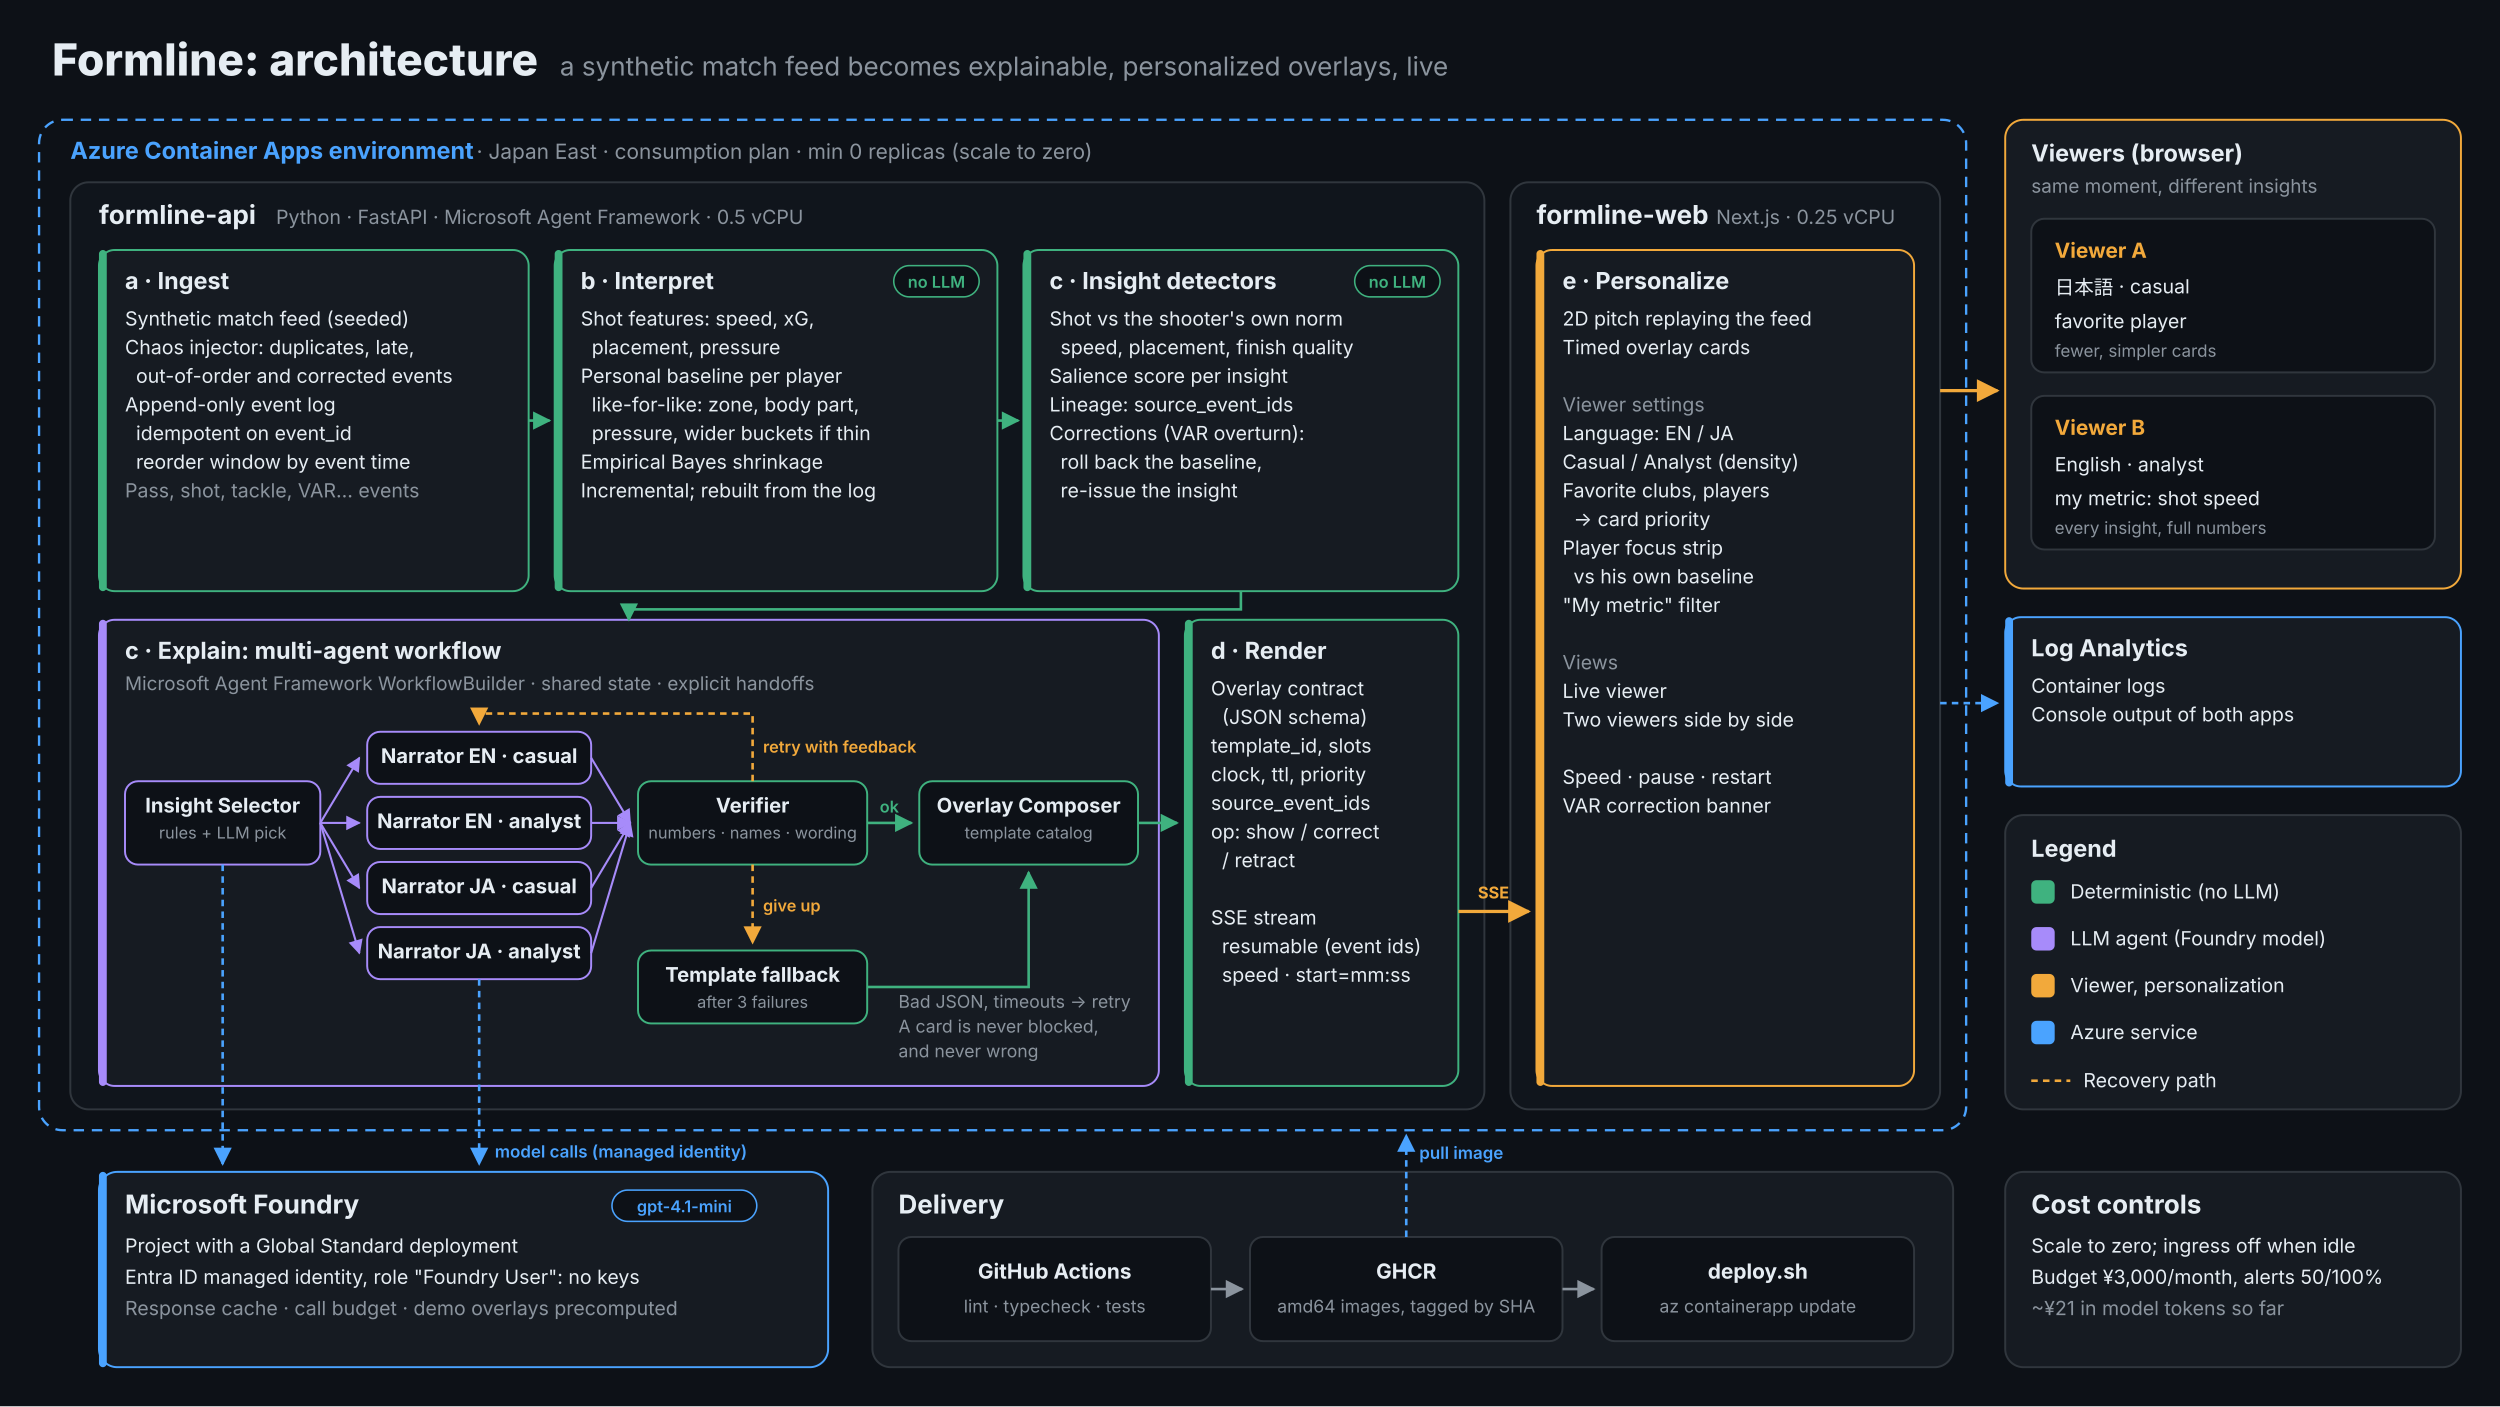
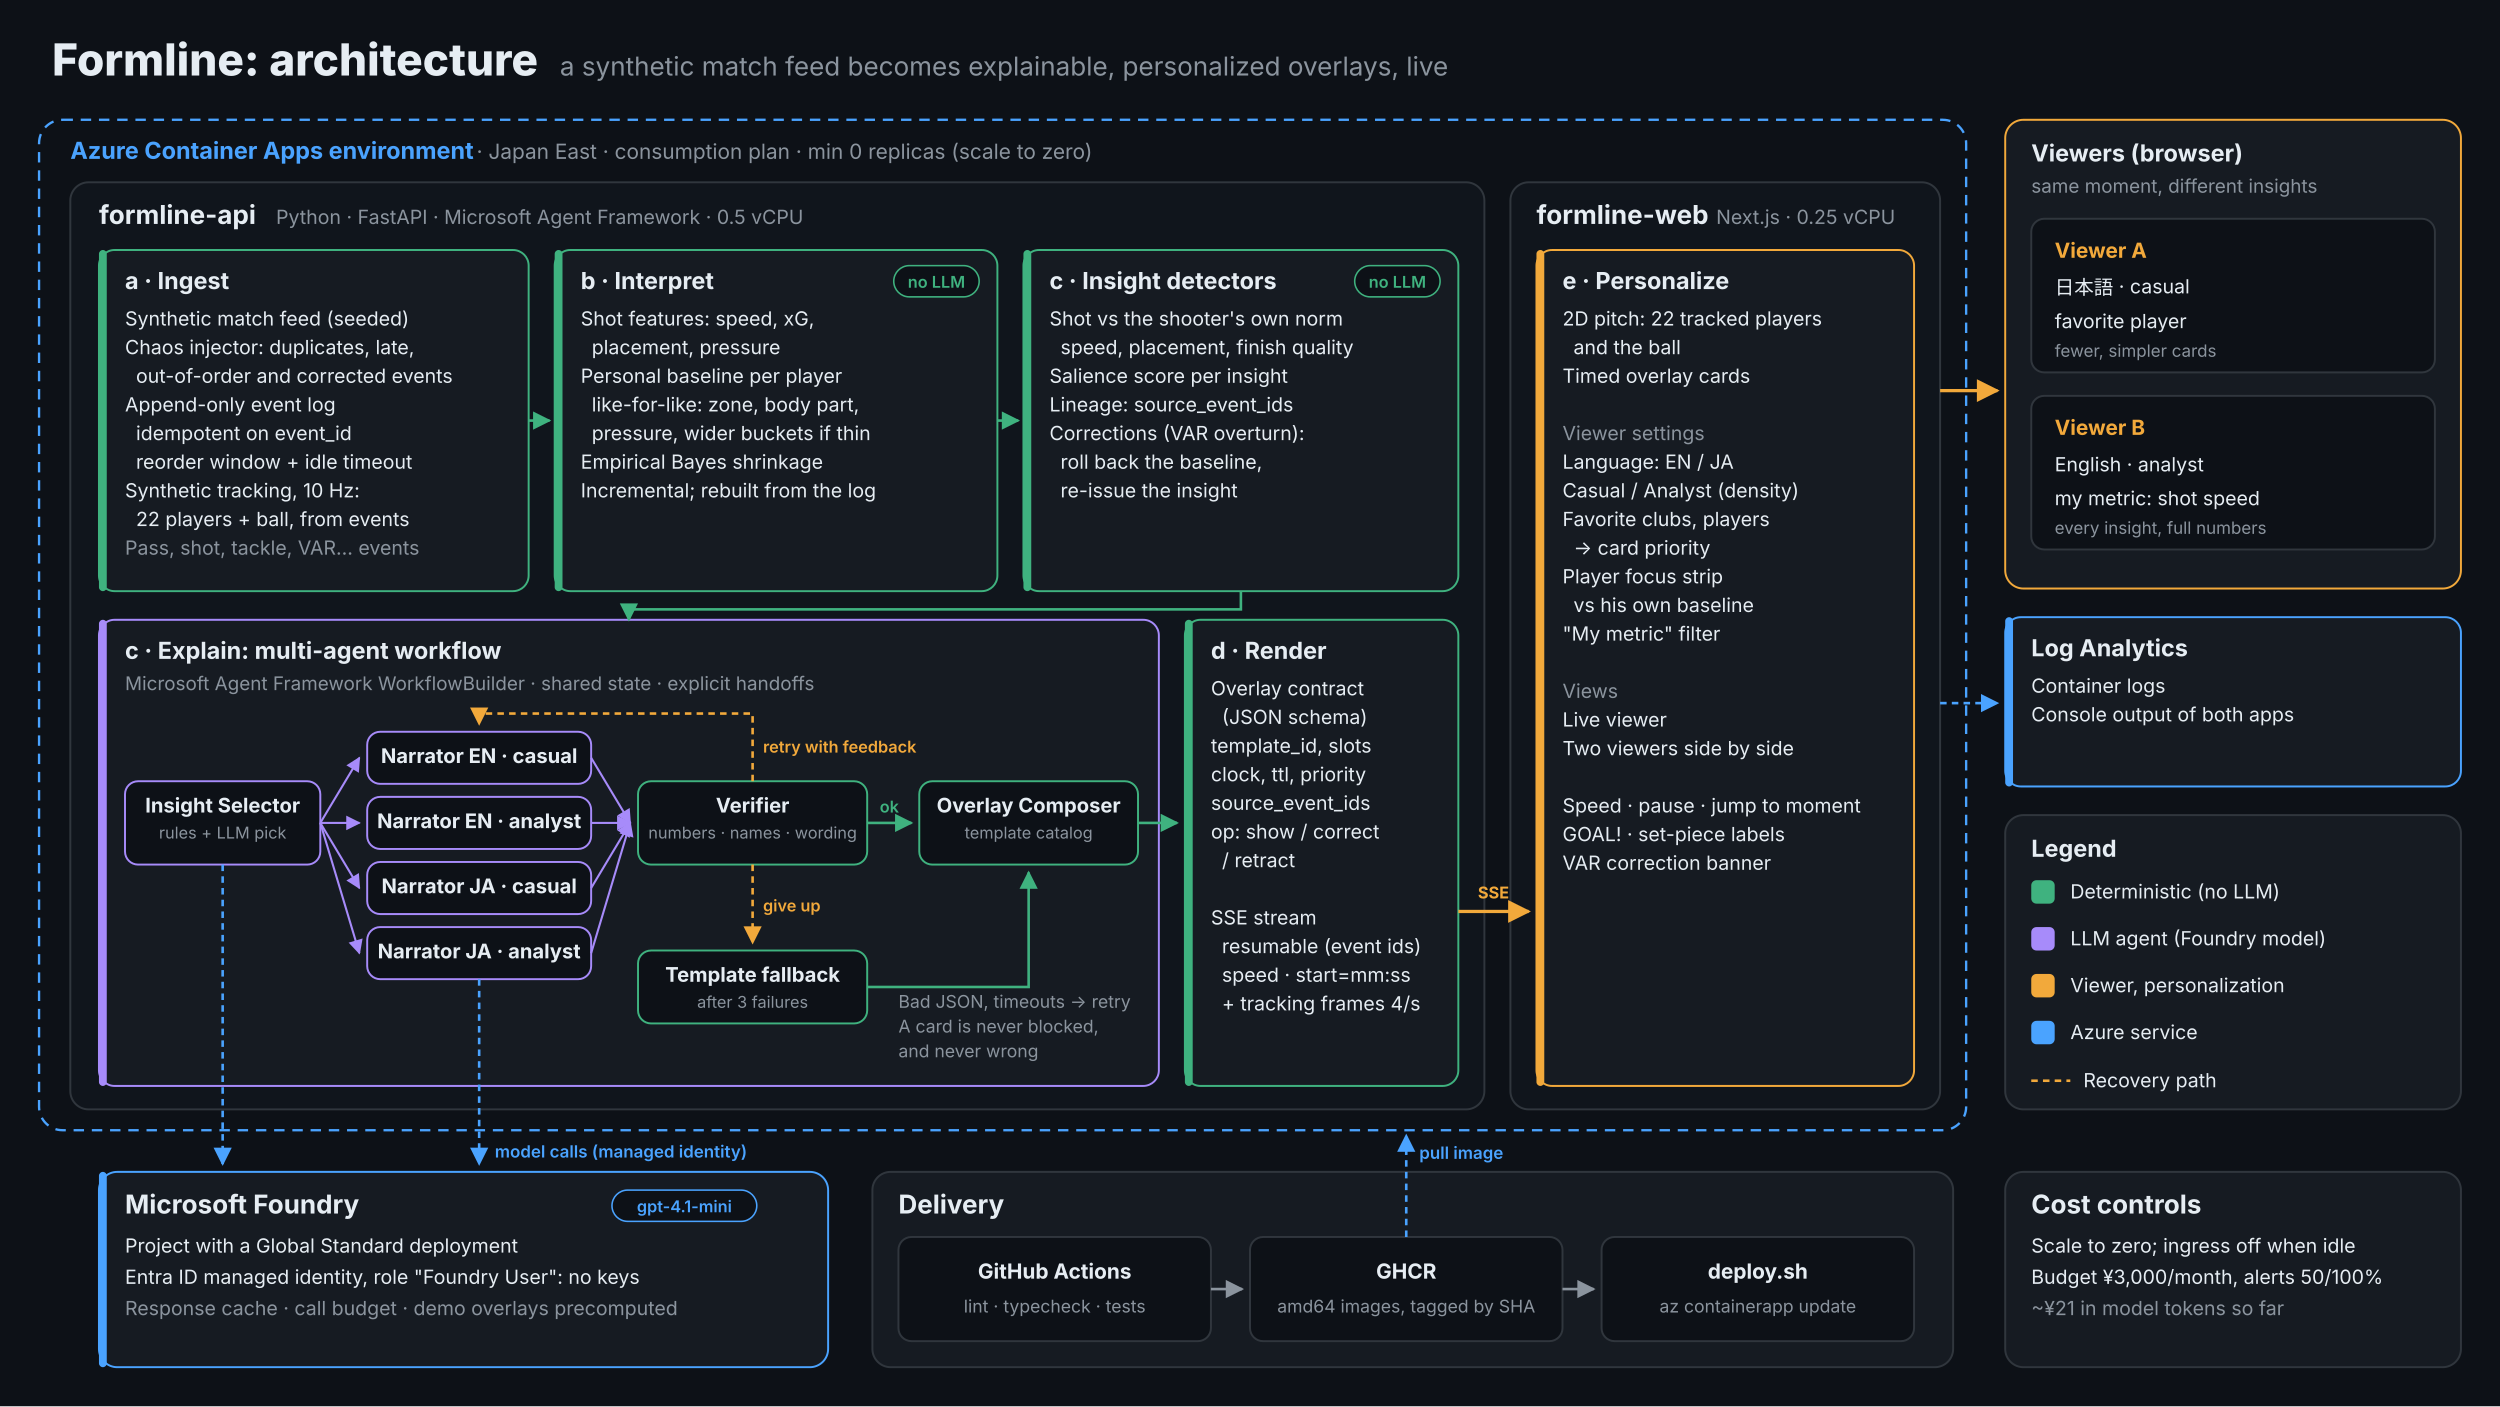
<svg xmlns="http://www.w3.org/2000/svg" viewBox="0 0 1920 1080" width="1920" height="1080" role="img" aria-label="Formline architecture">
  <defs>
+     <marker id="arr-a78bfa" viewBox="0 0 10 10" refX="9" refY="5" markerWidth="7" markerHeight="7" orient="auto-start-reverse">
+       <path d="M0,0 L10,5 L0,10 z" fill="#a78bfa" />
+     </marker>
+     <marker id="arr-f2a93b" viewBox="0 0 10 10" refX="9" refY="5" markerWidth="7" markerHeight="7" orient="auto-start-reverse">
+       <path d="M0,0 L10,5 L0,10 z" fill="#f2a93b" />
+     </marker>
+     <marker id="arr-4aa3ff" viewBox="0 0 10 10" refX="9" refY="5" markerWidth="7" markerHeight="7" orient="auto-start-reverse">
+       <path d="M0,0 L10,5 L0,10 z" fill="#4aa3ff" />
+     </marker>
+     <marker id="arr-8b949e" viewBox="0 0 10 10" refX="9" refY="5" markerWidth="7" markerHeight="7" orient="auto-start-reverse">
+       <path d="M0,0 L10,5 L0,10 z" fill="#8b949e" />
+     </marker>
    <marker id="arr-3fb27f" viewBox="0 0 10 10" refX="9" refY="5" markerWidth="7" markerHeight="7" orient="auto-start-reverse">
      <path d="M0,0 L10,5 L0,10 z" fill="#3fb27f" />
-     </marker>
-     <marker id="arr-a78bfa" viewBox="0 0 10 10" refX="9" refY="5" markerWidth="7" markerHeight="7" orient="auto-start-reverse">
-       <path d="M0,0 L10,5 L0,10 z" fill="#a78bfa" />
-     </marker>
-     <marker id="arr-f2a93b" viewBox="0 0 10 10" refX="9" refY="5" markerWidth="7" markerHeight="7" orient="auto-start-reverse">
-       <path d="M0,0 L10,5 L0,10 z" fill="#f2a93b" />
-     </marker>
-     <marker id="arr-8b949e" viewBox="0 0 10 10" refX="9" refY="5" markerWidth="7" markerHeight="7" orient="auto-start-reverse">
-       <path d="M0,0 L10,5 L0,10 z" fill="#8b949e" />
-     </marker>
-     <marker id="arr-4aa3ff" viewBox="0 0 10 10" refX="9" refY="5" markerWidth="7" markerHeight="7" orient="auto-start-reverse">
-       <path d="M0,0 L10,5 L0,10 z" fill="#4aa3ff" />
    </marker>
  </defs>
  <rect width="1920" height="1080" fill="#0d1117" />
  <text x="40" y="58" font-family="Inter, Segoe UI, Helvetica Neue, Arial, sans-serif" font-size="34" fill="#e6edf3" font-weight="800" text-anchor="start" xml:space="preserve">Formline: architecture</text>
  <text x="430" y="58" font-family="Inter, Segoe UI, Helvetica Neue, Arial, sans-serif" font-size="20" fill="#8b949e" font-weight="400" text-anchor="start" xml:space="preserve">a synthetic match feed becomes explainable, personalized overlays, live</text>
  <rect x="30" y="92" width="1480" height="776" rx="18" fill="none" stroke="#4aa3ff" stroke-width="1.8" stroke-dasharray="8 6" />
  <text x="54" y="122" font-family="Inter, Segoe UI, Helvetica Neue, Arial, sans-serif" font-size="18" fill="#4aa3ff" font-weight="700" text-anchor="start" xml:space="preserve">Azure Container Apps environment</text>
  <text x="366" y="122" font-family="Inter, Segoe UI, Helvetica Neue, Arial, sans-serif" font-size="16" fill="#8b949e" font-weight="400" text-anchor="start" xml:space="preserve">· Japan East · consumption plan · min 0 replicas (scale to zero)</text>
  <rect x="54" y="140" width="1086" height="712" rx="14" fill="#10151c" stroke="#30363d" stroke-width="1.5" />
  <text x="76" y="172" font-family="Inter, Segoe UI, Helvetica Neue, Arial, sans-serif" font-size="20" fill="#e6edf3" font-weight="700" text-anchor="start" xml:space="preserve">formline-api</text>
  <text x="212" y="172" font-family="Inter, Segoe UI, Helvetica Neue, Arial, sans-serif" font-size="15" fill="#8b949e" font-weight="400" text-anchor="start" xml:space="preserve">Python · FastAPI · Microsoft Agent Framework · 0.5 vCPU</text>
  <rect x="76" y="192" width="330" height="262" rx="12" fill="#161b22" stroke="#3fb27f" stroke-width="1.5" />
  <rect x="76" y="192" width="6" height="262" rx="3" fill="#3fb27f" />
  <text x="96" y="222" font-family="Inter, Segoe UI, Helvetica Neue, Arial, sans-serif" font-size="18" fill="#e6edf3" font-weight="700" text-anchor="start" xml:space="preserve">a · Ingest</text>
  <text x="96" y="250" font-family="Inter, Segoe UI, Helvetica Neue, Arial, sans-serif" font-size="15" fill="#e6edf3" font-weight="400" text-anchor="start" xml:space="preserve">Synthetic match feed (seeded)</text>
  <text x="96" y="272" font-family="Inter, Segoe UI, Helvetica Neue, Arial, sans-serif" font-size="15" fill="#e6edf3" font-weight="400" text-anchor="start" xml:space="preserve">Chaos injector: duplicates, late,</text>
  <text x="96" y="294" font-family="Inter, Segoe UI, Helvetica Neue, Arial, sans-serif" font-size="15" fill="#e6edf3" font-weight="400" text-anchor="start" xml:space="preserve">  out-of-order and corrected events</text>
  <text x="96" y="316" font-family="Inter, Segoe UI, Helvetica Neue, Arial, sans-serif" font-size="15" fill="#e6edf3" font-weight="400" text-anchor="start" xml:space="preserve">Append-only event log</text>
  <text x="96" y="338" font-family="Inter, Segoe UI, Helvetica Neue, Arial, sans-serif" font-size="15" fill="#e6edf3" font-weight="400" text-anchor="start" xml:space="preserve">  idempotent on event_id</text>
-   <text x="96" y="360" font-family="Inter, Segoe UI, Helvetica Neue, Arial, sans-serif" font-size="15" fill="#e6edf3" font-weight="400" text-anchor="start" xml:space="preserve">  reorder window by event time</text>
-   <text x="96" y="382" font-family="Inter, Segoe UI, Helvetica Neue, Arial, sans-serif" font-size="15" fill="#8b949e" font-weight="400" text-anchor="start" xml:space="preserve">Pass, shot, tackle, VAR... events</text>
+   <text x="96" y="360" font-family="Inter, Segoe UI, Helvetica Neue, Arial, sans-serif" font-size="15" fill="#e6edf3" font-weight="400" text-anchor="start" xml:space="preserve">  reorder window + idle timeout</text>
+   <text x="96" y="382" font-family="Inter, Segoe UI, Helvetica Neue, Arial, sans-serif" font-size="15" fill="#e6edf3" font-weight="400" text-anchor="start" xml:space="preserve">Synthetic tracking, 10 Hz:</text>
+   <text x="96" y="404" font-family="Inter, Segoe UI, Helvetica Neue, Arial, sans-serif" font-size="15" fill="#e6edf3" font-weight="400" text-anchor="start" xml:space="preserve">  22 players + ball, from events</text>
+   <text x="96" y="426" font-family="Inter, Segoe UI, Helvetica Neue, Arial, sans-serif" font-size="15" fill="#8b949e" font-weight="400" text-anchor="start" xml:space="preserve">Pass, shot, tackle, VAR... events</text>
  <rect x="426" y="192" width="340" height="262" rx="12" fill="#161b22" stroke="#3fb27f" stroke-width="1.5" />
  <rect x="426" y="192" width="6" height="262" rx="3" fill="#3fb27f" />
  <text x="446" y="222" font-family="Inter, Segoe UI, Helvetica Neue, Arial, sans-serif" font-size="18" fill="#e6edf3" font-weight="700" text-anchor="start" xml:space="preserve">b · Interpret</text>
  <rect x="686.4" y="204" width="65.6" height="24" rx="12" fill="#0d1117" stroke="#3fb27f" stroke-width="1.2" />
  <text x="719.2" y="221" font-family="Inter, Segoe UI, Helvetica Neue, Arial, sans-serif" font-size="12.5" fill="#3fb27f" font-weight="600" text-anchor="middle" xml:space="preserve">no LLM</text>
  <text x="446" y="250" font-family="Inter, Segoe UI, Helvetica Neue, Arial, sans-serif" font-size="15" fill="#e6edf3" font-weight="400" text-anchor="start" xml:space="preserve">Shot features: speed, xG,</text>
  <text x="446" y="272" font-family="Inter, Segoe UI, Helvetica Neue, Arial, sans-serif" font-size="15" fill="#e6edf3" font-weight="400" text-anchor="start" xml:space="preserve">  placement, pressure</text>
  <text x="446" y="294" font-family="Inter, Segoe UI, Helvetica Neue, Arial, sans-serif" font-size="15" fill="#e6edf3" font-weight="400" text-anchor="start" xml:space="preserve">Personal baseline per player</text>
  <text x="446" y="316" font-family="Inter, Segoe UI, Helvetica Neue, Arial, sans-serif" font-size="15" fill="#e6edf3" font-weight="400" text-anchor="start" xml:space="preserve">  like-for-like: zone, body part,</text>
  <text x="446" y="338" font-family="Inter, Segoe UI, Helvetica Neue, Arial, sans-serif" font-size="15" fill="#e6edf3" font-weight="400" text-anchor="start" xml:space="preserve">  pressure, wider buckets if thin</text>
  <text x="446" y="360" font-family="Inter, Segoe UI, Helvetica Neue, Arial, sans-serif" font-size="15" fill="#e6edf3" font-weight="400" text-anchor="start" xml:space="preserve">Empirical Bayes shrinkage</text>
  <text x="446" y="382" font-family="Inter, Segoe UI, Helvetica Neue, Arial, sans-serif" font-size="15" fill="#e6edf3" font-weight="400" text-anchor="start" xml:space="preserve">Incremental; rebuilt from the log</text>
  <rect x="786" y="192" width="334" height="262" rx="12" fill="#161b22" stroke="#3fb27f" stroke-width="1.5" />
  <rect x="786" y="192" width="6" height="262" rx="3" fill="#3fb27f" />
  <text x="806" y="222" font-family="Inter, Segoe UI, Helvetica Neue, Arial, sans-serif" font-size="18" fill="#e6edf3" font-weight="700" text-anchor="start" xml:space="preserve">c · Insight detectors</text>
  <rect x="1040.4" y="204" width="65.6" height="24" rx="12" fill="#0d1117" stroke="#3fb27f" stroke-width="1.2" />
  <text x="1073.2" y="221" font-family="Inter, Segoe UI, Helvetica Neue, Arial, sans-serif" font-size="12.5" fill="#3fb27f" font-weight="600" text-anchor="middle" xml:space="preserve">no LLM</text>
  <text x="806" y="250" font-family="Inter, Segoe UI, Helvetica Neue, Arial, sans-serif" font-size="15" fill="#e6edf3" font-weight="400" text-anchor="start" xml:space="preserve">Shot vs the shooter's own norm</text>
  <text x="806" y="272" font-family="Inter, Segoe UI, Helvetica Neue, Arial, sans-serif" font-size="15" fill="#e6edf3" font-weight="400" text-anchor="start" xml:space="preserve">  speed, placement, finish quality</text>
  <text x="806" y="294" font-family="Inter, Segoe UI, Helvetica Neue, Arial, sans-serif" font-size="15" fill="#e6edf3" font-weight="400" text-anchor="start" xml:space="preserve">Salience score per insight</text>
  <text x="806" y="316" font-family="Inter, Segoe UI, Helvetica Neue, Arial, sans-serif" font-size="15" fill="#e6edf3" font-weight="400" text-anchor="start" xml:space="preserve">Lineage: source_event_ids</text>
  <text x="806" y="338" font-family="Inter, Segoe UI, Helvetica Neue, Arial, sans-serif" font-size="15" fill="#e6edf3" font-weight="400" text-anchor="start" xml:space="preserve">Corrections (VAR overturn):</text>
  <text x="806" y="360" font-family="Inter, Segoe UI, Helvetica Neue, Arial, sans-serif" font-size="15" fill="#e6edf3" font-weight="400" text-anchor="start" xml:space="preserve">  roll back the baseline,</text>
  <text x="806" y="382" font-family="Inter, Segoe UI, Helvetica Neue, Arial, sans-serif" font-size="15" fill="#e6edf3" font-weight="400" text-anchor="start" xml:space="preserve">  re-issue the insight</text>
  <polyline points="406,323 422,323" fill="none" stroke="#3fb27f" stroke-width="2" marker-end="url(#arr-3fb27f)" />
  <polyline points="766,323 782,323" fill="none" stroke="#3fb27f" stroke-width="2" marker-end="url(#arr-3fb27f)" />
  <rect x="76" y="476" width="814" height="358" rx="12" fill="#161b22" stroke="#a78bfa" stroke-width="1.5" />
  <rect x="76" y="476" width="6" height="358" rx="3" fill="#a78bfa" />
  <text x="96" y="506" font-family="Inter, Segoe UI, Helvetica Neue, Arial, sans-serif" font-size="18" fill="#e6edf3" font-weight="700" text-anchor="start" xml:space="preserve">c · Explain: multi-agent workflow</text>
  <text x="96" y="530" font-family="Inter, Segoe UI, Helvetica Neue, Arial, sans-serif" font-size="14.5" fill="#8b949e" font-weight="400" text-anchor="start" xml:space="preserve">Microsoft Agent Framework WorkflowBuilder · shared state · explicit handoffs</text>
  <polyline points="953,454 953,468 483,468 483,476" fill="none" stroke="#3fb27f" stroke-width="2" marker-end="url(#arr-3fb27f)" />
  <rect x="96" y="600" width="150" height="64" rx="10" fill="#0d1117" stroke="#a78bfa" stroke-width="1.5" />
  <text x="171.0" y="624" font-family="Inter, Segoe UI, Helvetica Neue, Arial, sans-serif" font-size="15.5" fill="#e6edf3" font-weight="700" text-anchor="middle" xml:space="preserve">Insight Selector</text>
  <text x="171.0" y="644" font-family="Inter, Segoe UI, Helvetica Neue, Arial, sans-serif" font-size="12.5" fill="#8b949e" font-weight="400" text-anchor="middle" xml:space="preserve">rules + LLM pick</text>
  <rect x="282" y="562" width="172" height="40" rx="10" fill="#0d1117" stroke="#a78bfa" stroke-width="1.5" />
  <text x="368.0" y="586" font-family="Inter, Segoe UI, Helvetica Neue, Arial, sans-serif" font-size="15.5" fill="#e6edf3" font-weight="700" text-anchor="middle" xml:space="preserve">Narrator EN · casual</text>
  <polyline points="246,632 276,582" fill="none" stroke="#a78bfa" stroke-width="1.6" marker-end="url(#arr-a78bfa)" />
  <polyline points="454,582 484,632" fill="none" stroke="#a78bfa" stroke-width="1.6" marker-end="url(#arr-a78bfa)" />
  <rect x="282" y="612" width="172" height="40" rx="10" fill="#0d1117" stroke="#a78bfa" stroke-width="1.5" />
  <text x="368.0" y="636" font-family="Inter, Segoe UI, Helvetica Neue, Arial, sans-serif" font-size="15.5" fill="#e6edf3" font-weight="700" text-anchor="middle" xml:space="preserve">Narrator EN · analyst</text>
  <polyline points="246,632 276,632" fill="none" stroke="#a78bfa" stroke-width="1.6" marker-end="url(#arr-a78bfa)" />
  <polyline points="454,632 484,632" fill="none" stroke="#a78bfa" stroke-width="1.6" marker-end="url(#arr-a78bfa)" />
  <rect x="282" y="662" width="172" height="40" rx="10" fill="#0d1117" stroke="#a78bfa" stroke-width="1.5" />
  <text x="368.0" y="686" font-family="Inter, Segoe UI, Helvetica Neue, Arial, sans-serif" font-size="15.5" fill="#e6edf3" font-weight="700" text-anchor="middle" xml:space="preserve">Narrator JA · casual</text>
  <polyline points="246,632 276,682" fill="none" stroke="#a78bfa" stroke-width="1.6" marker-end="url(#arr-a78bfa)" />
  <polyline points="454,682 484,632" fill="none" stroke="#a78bfa" stroke-width="1.6" marker-end="url(#arr-a78bfa)" />
  <rect x="282" y="712" width="172" height="40" rx="10" fill="#0d1117" stroke="#a78bfa" stroke-width="1.5" />
  <text x="368.0" y="736" font-family="Inter, Segoe UI, Helvetica Neue, Arial, sans-serif" font-size="15.5" fill="#e6edf3" font-weight="700" text-anchor="middle" xml:space="preserve">Narrator JA · analyst</text>
  <polyline points="246,632 276,732" fill="none" stroke="#a78bfa" stroke-width="1.6" marker-end="url(#arr-a78bfa)" />
  <polyline points="454,732 484,632" fill="none" stroke="#a78bfa" stroke-width="1.6" marker-end="url(#arr-a78bfa)" />
  <rect x="490" y="600" width="176" height="64" rx="10" fill="#0d1117" stroke="#3fb27f" stroke-width="1.5" />
  <text x="578.0" y="624" font-family="Inter, Segoe UI, Helvetica Neue, Arial, sans-serif" font-size="15.5" fill="#e6edf3" font-weight="700" text-anchor="middle" xml:space="preserve">Verifier</text>
  <text x="578.0" y="644" font-family="Inter, Segoe UI, Helvetica Neue, Arial, sans-serif" font-size="12.5" fill="#8b949e" font-weight="400" text-anchor="middle" xml:space="preserve">numbers · names · wording</text>
  <rect x="706" y="600" width="168" height="64" rx="10" fill="#0d1117" stroke="#3fb27f" stroke-width="1.5" />
  <text x="790.0" y="624" font-family="Inter, Segoe UI, Helvetica Neue, Arial, sans-serif" font-size="15.5" fill="#e6edf3" font-weight="700" text-anchor="middle" xml:space="preserve">Overlay Composer</text>
  <text x="790.0" y="644" font-family="Inter, Segoe UI, Helvetica Neue, Arial, sans-serif" font-size="12.5" fill="#8b949e" font-weight="400" text-anchor="middle" xml:space="preserve">template catalog</text>
  <rect x="490" y="730" width="176" height="56" rx="10" fill="#0d1117" stroke="#3fb27f" stroke-width="1.5" />
  <text x="578.0" y="754" font-family="Inter, Segoe UI, Helvetica Neue, Arial, sans-serif" font-size="15.5" fill="#e6edf3" font-weight="700" text-anchor="middle" xml:space="preserve">Template fallback</text>
  <text x="578.0" y="774" font-family="Inter, Segoe UI, Helvetica Neue, Arial, sans-serif" font-size="12.5" fill="#8b949e" font-weight="400" text-anchor="middle" xml:space="preserve">after 3 failures</text>
  <polyline points="666,632 700,632" fill="none" stroke="#3fb27f" stroke-width="2" marker-end="url(#arr-3fb27f)" />
  <text x="683" y="624" font-family="Inter, Segoe UI, Helvetica Neue, Arial, sans-serif" font-size="12.5" fill="#3fb27f" font-weight="600" text-anchor="middle" xml:space="preserve">ok</text>
  <polyline points="578,600 578,548 368,548 368,556" fill="none" stroke="#f2a93b" stroke-width="2" stroke-dasharray="5 4" marker-end="url(#arr-f2a93b)" />
  <text x="586" y="578" font-family="Inter, Segoe UI, Helvetica Neue, Arial, sans-serif" font-size="12.5" fill="#f2a93b" font-weight="600" text-anchor="start" xml:space="preserve">retry with feedback</text>
  <polyline points="578,664 578,724" fill="none" stroke="#f2a93b" stroke-width="2" stroke-dasharray="5 4" marker-end="url(#arr-f2a93b)" />
  <text x="586" y="700" font-family="Inter, Segoe UI, Helvetica Neue, Arial, sans-serif" font-size="12.5" fill="#f2a93b" font-weight="600" text-anchor="start" xml:space="preserve">give up</text>
  <polyline points="666,758 790,758 790,670" fill="none" stroke="#3fb27f" stroke-width="2" marker-end="url(#arr-3fb27f)" />
  <text x="690" y="774" font-family="Inter, Segoe UI, Helvetica Neue, Arial, sans-serif" font-size="13.5" fill="#8b949e" font-weight="400" text-anchor="start" xml:space="preserve">Bad JSON, timeouts → retry</text>
  <text x="690" y="793" font-family="Inter, Segoe UI, Helvetica Neue, Arial, sans-serif" font-size="13.5" fill="#8b949e" font-weight="400" text-anchor="start" xml:space="preserve">A card is never blocked,</text>
  <text x="690" y="812" font-family="Inter, Segoe UI, Helvetica Neue, Arial, sans-serif" font-size="13.5" fill="#8b949e" font-weight="400" text-anchor="start" xml:space="preserve">and never wrong</text>
  <rect x="910" y="476" width="210" height="358" rx="12" fill="#161b22" stroke="#3fb27f" stroke-width="1.5" />
  <rect x="910" y="476" width="6" height="358" rx="3" fill="#3fb27f" />
  <text x="930" y="506" font-family="Inter, Segoe UI, Helvetica Neue, Arial, sans-serif" font-size="18" fill="#e6edf3" font-weight="700" text-anchor="start" xml:space="preserve">d · Render</text>
  <text x="930" y="534" font-family="Inter, Segoe UI, Helvetica Neue, Arial, sans-serif" font-size="15" fill="#e6edf3" font-weight="400" text-anchor="start" xml:space="preserve">Overlay contract</text>
  <text x="930" y="556" font-family="Inter, Segoe UI, Helvetica Neue, Arial, sans-serif" font-size="15" fill="#e6edf3" font-weight="400" text-anchor="start" xml:space="preserve">  (JSON schema)</text>
  <text x="930" y="578" font-family="Inter, Segoe UI, Helvetica Neue, Arial, sans-serif" font-size="15" fill="#e6edf3" font-weight="400" text-anchor="start" xml:space="preserve">template_id, slots</text>
  <text x="930" y="600" font-family="Inter, Segoe UI, Helvetica Neue, Arial, sans-serif" font-size="15" fill="#e6edf3" font-weight="400" text-anchor="start" xml:space="preserve">clock, ttl, priority</text>
  <text x="930" y="622" font-family="Inter, Segoe UI, Helvetica Neue, Arial, sans-serif" font-size="15" fill="#e6edf3" font-weight="400" text-anchor="start" xml:space="preserve">source_event_ids</text>
  <text x="930" y="644" font-family="Inter, Segoe UI, Helvetica Neue, Arial, sans-serif" font-size="15" fill="#e6edf3" font-weight="400" text-anchor="start" xml:space="preserve">op: show / correct</text>
  <text x="930" y="666" font-family="Inter, Segoe UI, Helvetica Neue, Arial, sans-serif" font-size="15" fill="#e6edf3" font-weight="400" text-anchor="start" xml:space="preserve">  / retract</text>
  <text x="930" y="688" font-family="Inter, Segoe UI, Helvetica Neue, Arial, sans-serif" font-size="15" fill="#e6edf3" font-weight="400" text-anchor="start" xml:space="preserve" />
  <text x="930" y="710" font-family="Inter, Segoe UI, Helvetica Neue, Arial, sans-serif" font-size="15" fill="#e6edf3" font-weight="400" text-anchor="start" xml:space="preserve">SSE stream</text>
  <text x="930" y="732" font-family="Inter, Segoe UI, Helvetica Neue, Arial, sans-serif" font-size="15" fill="#e6edf3" font-weight="400" text-anchor="start" xml:space="preserve">  resumable (event ids)</text>
  <text x="930" y="754" font-family="Inter, Segoe UI, Helvetica Neue, Arial, sans-serif" font-size="15" fill="#e6edf3" font-weight="400" text-anchor="start" xml:space="preserve">  speed · start=mm:ss</text>
+   <text x="930" y="776" font-family="Inter, Segoe UI, Helvetica Neue, Arial, sans-serif" font-size="15" fill="#e6edf3" font-weight="400" text-anchor="start" xml:space="preserve">  + tracking frames 4/s</text>
  <polyline points="874,632 904,632" fill="none" stroke="#3fb27f" stroke-width="2" marker-end="url(#arr-3fb27f)" />
  <rect x="1160" y="140" width="330" height="712" rx="14" fill="#10151c" stroke="#30363d" stroke-width="1.5" />
  <text x="1180" y="172" font-family="Inter, Segoe UI, Helvetica Neue, Arial, sans-serif" font-size="20" fill="#e6edf3" font-weight="700" text-anchor="start" xml:space="preserve">formline-web</text>
  <text x="1318" y="172" font-family="Inter, Segoe UI, Helvetica Neue, Arial, sans-serif" font-size="15" fill="#8b949e" font-weight="400" text-anchor="start" xml:space="preserve">Next.js · 0.25 vCPU</text>
  <rect x="1180" y="192" width="290" height="642" rx="12" fill="#161b22" stroke="#f2a93b" stroke-width="1.5" />
  <rect x="1180" y="192" width="6" height="642" rx="3" fill="#f2a93b" />
  <text x="1200" y="222" font-family="Inter, Segoe UI, Helvetica Neue, Arial, sans-serif" font-size="18" fill="#e6edf3" font-weight="700" text-anchor="start" xml:space="preserve">e · Personalize</text>
-   <text x="1200" y="250" font-family="Inter, Segoe UI, Helvetica Neue, Arial, sans-serif" font-size="15" fill="#e6edf3" font-weight="400" text-anchor="start" xml:space="preserve">2D pitch replaying the feed</text>
-   <text x="1200" y="272" font-family="Inter, Segoe UI, Helvetica Neue, Arial, sans-serif" font-size="15" fill="#e6edf3" font-weight="400" text-anchor="start" xml:space="preserve">Timed overlay cards</text>
-   <text x="1200" y="294" font-family="Inter, Segoe UI, Helvetica Neue, Arial, sans-serif" font-size="15" fill="#e6edf3" font-weight="400" text-anchor="start" xml:space="preserve" />
-   <text x="1200" y="316" font-family="Inter, Segoe UI, Helvetica Neue, Arial, sans-serif" font-size="15" fill="#8b949e" font-weight="400" text-anchor="start" xml:space="preserve">Viewer settings</text>
-   <text x="1200" y="338" font-family="Inter, Segoe UI, Helvetica Neue, Arial, sans-serif" font-size="15" fill="#e6edf3" font-weight="400" text-anchor="start" xml:space="preserve">Language: EN / JA</text>
-   <text x="1200" y="360" font-family="Inter, Segoe UI, Helvetica Neue, Arial, sans-serif" font-size="15" fill="#e6edf3" font-weight="400" text-anchor="start" xml:space="preserve">Casual / Analyst (density)</text>
-   <text x="1200" y="382" font-family="Inter, Segoe UI, Helvetica Neue, Arial, sans-serif" font-size="15" fill="#e6edf3" font-weight="400" text-anchor="start" xml:space="preserve">Favorite clubs, players</text>
-   <text x="1200" y="404" font-family="Inter, Segoe UI, Helvetica Neue, Arial, sans-serif" font-size="15" fill="#e6edf3" font-weight="400" text-anchor="start" xml:space="preserve">  → card priority</text>
-   <text x="1200" y="426" font-family="Inter, Segoe UI, Helvetica Neue, Arial, sans-serif" font-size="15" fill="#e6edf3" font-weight="400" text-anchor="start" xml:space="preserve">Player focus strip</text>
-   <text x="1200" y="448" font-family="Inter, Segoe UI, Helvetica Neue, Arial, sans-serif" font-size="15" fill="#e6edf3" font-weight="400" text-anchor="start" xml:space="preserve">  vs his own baseline</text>
-   <text x="1200" y="470" font-family="Inter, Segoe UI, Helvetica Neue, Arial, sans-serif" font-size="15" fill="#e6edf3" font-weight="400" text-anchor="start" xml:space="preserve">"My metric" filter</text>
-   <text x="1200" y="492" font-family="Inter, Segoe UI, Helvetica Neue, Arial, sans-serif" font-size="15" fill="#e6edf3" font-weight="400" text-anchor="start" xml:space="preserve" />
-   <text x="1200" y="514" font-family="Inter, Segoe UI, Helvetica Neue, Arial, sans-serif" font-size="15" fill="#8b949e" font-weight="400" text-anchor="start" xml:space="preserve">Views</text>
-   <text x="1200" y="536" font-family="Inter, Segoe UI, Helvetica Neue, Arial, sans-serif" font-size="15" fill="#e6edf3" font-weight="400" text-anchor="start" xml:space="preserve">Live viewer</text>
-   <text x="1200" y="558" font-family="Inter, Segoe UI, Helvetica Neue, Arial, sans-serif" font-size="15" fill="#e6edf3" font-weight="400" text-anchor="start" xml:space="preserve">Two viewers side by side</text>
-   <text x="1200" y="580" font-family="Inter, Segoe UI, Helvetica Neue, Arial, sans-serif" font-size="15" fill="#e6edf3" font-weight="400" text-anchor="start" xml:space="preserve" />
-   <text x="1200" y="602" font-family="Inter, Segoe UI, Helvetica Neue, Arial, sans-serif" font-size="15" fill="#e6edf3" font-weight="400" text-anchor="start" xml:space="preserve">Speed · pause · restart</text>
-   <text x="1200" y="624" font-family="Inter, Segoe UI, Helvetica Neue, Arial, sans-serif" font-size="15" fill="#e6edf3" font-weight="400" text-anchor="start" xml:space="preserve">VAR correction banner</text>
+   <text x="1200" y="250" font-family="Inter, Segoe UI, Helvetica Neue, Arial, sans-serif" font-size="15" fill="#e6edf3" font-weight="400" text-anchor="start" xml:space="preserve">2D pitch: 22 tracked players</text>
+   <text x="1200" y="272" font-family="Inter, Segoe UI, Helvetica Neue, Arial, sans-serif" font-size="15" fill="#e6edf3" font-weight="400" text-anchor="start" xml:space="preserve">  and the ball</text>
+   <text x="1200" y="294" font-family="Inter, Segoe UI, Helvetica Neue, Arial, sans-serif" font-size="15" fill="#e6edf3" font-weight="400" text-anchor="start" xml:space="preserve">Timed overlay cards</text>
+   <text x="1200" y="316" font-family="Inter, Segoe UI, Helvetica Neue, Arial, sans-serif" font-size="15" fill="#e6edf3" font-weight="400" text-anchor="start" xml:space="preserve" />
+   <text x="1200" y="338" font-family="Inter, Segoe UI, Helvetica Neue, Arial, sans-serif" font-size="15" fill="#8b949e" font-weight="400" text-anchor="start" xml:space="preserve">Viewer settings</text>
+   <text x="1200" y="360" font-family="Inter, Segoe UI, Helvetica Neue, Arial, sans-serif" font-size="15" fill="#e6edf3" font-weight="400" text-anchor="start" xml:space="preserve">Language: EN / JA</text>
+   <text x="1200" y="382" font-family="Inter, Segoe UI, Helvetica Neue, Arial, sans-serif" font-size="15" fill="#e6edf3" font-weight="400" text-anchor="start" xml:space="preserve">Casual / Analyst (density)</text>
+   <text x="1200" y="404" font-family="Inter, Segoe UI, Helvetica Neue, Arial, sans-serif" font-size="15" fill="#e6edf3" font-weight="400" text-anchor="start" xml:space="preserve">Favorite clubs, players</text>
+   <text x="1200" y="426" font-family="Inter, Segoe UI, Helvetica Neue, Arial, sans-serif" font-size="15" fill="#e6edf3" font-weight="400" text-anchor="start" xml:space="preserve">  → card priority</text>
+   <text x="1200" y="448" font-family="Inter, Segoe UI, Helvetica Neue, Arial, sans-serif" font-size="15" fill="#e6edf3" font-weight="400" text-anchor="start" xml:space="preserve">Player focus strip</text>
+   <text x="1200" y="470" font-family="Inter, Segoe UI, Helvetica Neue, Arial, sans-serif" font-size="15" fill="#e6edf3" font-weight="400" text-anchor="start" xml:space="preserve">  vs his own baseline</text>
+   <text x="1200" y="492" font-family="Inter, Segoe UI, Helvetica Neue, Arial, sans-serif" font-size="15" fill="#e6edf3" font-weight="400" text-anchor="start" xml:space="preserve">"My metric" filter</text>
+   <text x="1200" y="514" font-family="Inter, Segoe UI, Helvetica Neue, Arial, sans-serif" font-size="15" fill="#e6edf3" font-weight="400" text-anchor="start" xml:space="preserve" />
+   <text x="1200" y="536" font-family="Inter, Segoe UI, Helvetica Neue, Arial, sans-serif" font-size="15" fill="#8b949e" font-weight="400" text-anchor="start" xml:space="preserve">Views</text>
+   <text x="1200" y="558" font-family="Inter, Segoe UI, Helvetica Neue, Arial, sans-serif" font-size="15" fill="#e6edf3" font-weight="400" text-anchor="start" xml:space="preserve">Live viewer</text>
+   <text x="1200" y="580" font-family="Inter, Segoe UI, Helvetica Neue, Arial, sans-serif" font-size="15" fill="#e6edf3" font-weight="400" text-anchor="start" xml:space="preserve">Two viewers side by side</text>
+   <text x="1200" y="602" font-family="Inter, Segoe UI, Helvetica Neue, Arial, sans-serif" font-size="15" fill="#e6edf3" font-weight="400" text-anchor="start" xml:space="preserve" />
+   <text x="1200" y="624" font-family="Inter, Segoe UI, Helvetica Neue, Arial, sans-serif" font-size="15" fill="#e6edf3" font-weight="400" text-anchor="start" xml:space="preserve">Speed · pause · jump to moment</text>
+   <text x="1200" y="646" font-family="Inter, Segoe UI, Helvetica Neue, Arial, sans-serif" font-size="15" fill="#e6edf3" font-weight="400" text-anchor="start" xml:space="preserve">GOAL! · set-piece labels</text>
+   <text x="1200" y="668" font-family="Inter, Segoe UI, Helvetica Neue, Arial, sans-serif" font-size="15" fill="#e6edf3" font-weight="400" text-anchor="start" xml:space="preserve">VAR correction banner</text>
  <polyline points="1120,700 1174,700" fill="none" stroke="#f2a93b" stroke-width="2.5" marker-end="url(#arr-f2a93b)" />
  <text x="1147" y="690" font-family="Inter, Segoe UI, Helvetica Neue, Arial, sans-serif" font-size="12.5" fill="#f2a93b" font-weight="700" text-anchor="middle" xml:space="preserve">SSE</text>
  <rect x="1540" y="92" width="350" height="360" rx="14" fill="#161b22" stroke="#f2a93b" stroke-width="1.5" />
  <text x="1560" y="124" font-family="Inter, Segoe UI, Helvetica Neue, Arial, sans-serif" font-size="18" fill="#e6edf3" font-weight="700" text-anchor="start" xml:space="preserve">Viewers (browser)</text>
  <text x="1560" y="148" font-family="Inter, Segoe UI, Helvetica Neue, Arial, sans-serif" font-size="14.5" fill="#8b949e" font-weight="400" text-anchor="start" xml:space="preserve">same moment, different insights</text>
  <rect x="1560" y="168" width="310" height="118" rx="10" fill="#0d1117" stroke="#30363d" stroke-width="1.5" />
  <text x="1578" y="198" font-family="Inter, Segoe UI, Helvetica Neue, Arial, sans-serif" font-size="16" fill="#f2a93b" font-weight="700" text-anchor="start" xml:space="preserve">Viewer A</text>
  <text x="1578" y="226" font-family="Inter, Segoe UI, Helvetica Neue, Arial, sans-serif" font-size="15" fill="#e6edf3" font-weight="400" text-anchor="start" xml:space="preserve">日本語 · casual</text>
  <text x="1578" y="252" font-family="Inter, Segoe UI, Helvetica Neue, Arial, sans-serif" font-size="15" fill="#e6edf3" font-weight="400" text-anchor="start" xml:space="preserve">favorite player</text>
  <text x="1578" y="274" font-family="Inter, Segoe UI, Helvetica Neue, Arial, sans-serif" font-size="13" fill="#8b949e" font-weight="400" text-anchor="start" xml:space="preserve">fewer, simpler cards</text>
  <rect x="1560" y="304" width="310" height="118" rx="10" fill="#0d1117" stroke="#30363d" stroke-width="1.5" />
  <text x="1578" y="334" font-family="Inter, Segoe UI, Helvetica Neue, Arial, sans-serif" font-size="16" fill="#f2a93b" font-weight="700" text-anchor="start" xml:space="preserve">Viewer B</text>
  <text x="1578" y="362" font-family="Inter, Segoe UI, Helvetica Neue, Arial, sans-serif" font-size="15" fill="#e6edf3" font-weight="400" text-anchor="start" xml:space="preserve">English · analyst</text>
  <text x="1578" y="388" font-family="Inter, Segoe UI, Helvetica Neue, Arial, sans-serif" font-size="15" fill="#e6edf3" font-weight="400" text-anchor="start" xml:space="preserve">my metric: shot speed</text>
  <text x="1578" y="410" font-family="Inter, Segoe UI, Helvetica Neue, Arial, sans-serif" font-size="13" fill="#8b949e" font-weight="400" text-anchor="start" xml:space="preserve">every insight, full numbers</text>
  <polyline points="1490,300 1534,300" fill="none" stroke="#f2a93b" stroke-width="2.5" marker-end="url(#arr-f2a93b)" />
  <rect x="1540" y="474" width="350" height="130" rx="12" fill="#161b22" stroke="#4aa3ff" stroke-width="1.5" />
  <rect x="1540" y="474" width="6" height="130" rx="3" fill="#4aa3ff" />
  <text x="1560" y="504" font-family="Inter, Segoe UI, Helvetica Neue, Arial, sans-serif" font-size="18" fill="#e6edf3" font-weight="700" text-anchor="start" xml:space="preserve">Log Analytics</text>
  <text x="1560" y="532" font-family="Inter, Segoe UI, Helvetica Neue, Arial, sans-serif" font-size="15" fill="#e6edf3" font-weight="400" text-anchor="start" xml:space="preserve">Container logs</text>
  <text x="1560" y="554" font-family="Inter, Segoe UI, Helvetica Neue, Arial, sans-serif" font-size="15" fill="#e6edf3" font-weight="400" text-anchor="start" xml:space="preserve">Console output of both apps</text>
  <polyline points="1490,540 1534,540" fill="none" stroke="#4aa3ff" stroke-width="2" stroke-dasharray="5 4" marker-end="url(#arr-4aa3ff)" />
  <rect x="1540" y="626" width="350" height="226" rx="14" fill="#161b22" stroke="#30363d" stroke-width="1.5" />
  <text x="1560" y="658" font-family="Inter, Segoe UI, Helvetica Neue, Arial, sans-serif" font-size="18" fill="#e6edf3" font-weight="700" text-anchor="start" xml:space="preserve">Legend</text>
  <rect x="1560" y="676" width="18" height="18" rx="4" fill="#3fb27f" />
  <text x="1590" y="690" font-family="Inter, Segoe UI, Helvetica Neue, Arial, sans-serif" font-size="15" fill="#e6edf3" font-weight="400" text-anchor="start" xml:space="preserve">Deterministic (no LLM)</text>
  <rect x="1560" y="712" width="18" height="18" rx="4" fill="#a78bfa" />
  <text x="1590" y="726" font-family="Inter, Segoe UI, Helvetica Neue, Arial, sans-serif" font-size="15" fill="#e6edf3" font-weight="400" text-anchor="start" xml:space="preserve">LLM agent (Foundry model)</text>
  <rect x="1560" y="748" width="18" height="18" rx="4" fill="#f2a93b" />
  <text x="1590" y="762" font-family="Inter, Segoe UI, Helvetica Neue, Arial, sans-serif" font-size="15" fill="#e6edf3" font-weight="400" text-anchor="start" xml:space="preserve">Viewer, personalization</text>
  <rect x="1560" y="784" width="18" height="18" rx="4" fill="#4aa3ff" />
  <text x="1590" y="798" font-family="Inter, Segoe UI, Helvetica Neue, Arial, sans-serif" font-size="15" fill="#e6edf3" font-weight="400" text-anchor="start" xml:space="preserve">Azure service</text>
  <line x1="1560" y1="830" x2="1590" y2="830" stroke="#f2a93b" stroke-width="2" stroke-dasharray="5 4" />
  <text x="1600" y="835" font-family="Inter, Segoe UI, Helvetica Neue, Arial, sans-serif" font-size="15" fill="#e6edf3" font-weight="400" text-anchor="start" xml:space="preserve">Recovery path</text>
  <rect x="76" y="900" width="560" height="150" rx="14" fill="#161b22" stroke="#4aa3ff" stroke-width="1.5" />
  <rect x="76" y="900" width="6" height="150" rx="3" fill="#4aa3ff" />
  <text x="96" y="932" font-family="Inter, Segoe UI, Helvetica Neue, Arial, sans-serif" font-size="20" fill="#e6edf3" font-weight="700" text-anchor="start" xml:space="preserve">Microsoft Foundry</text>
  <rect x="470" y="914" width="111.2" height="24" rx="12" fill="#0d1117" stroke="#4aa3ff" stroke-width="1.2" />
  <text x="525.6" y="931" font-family="Inter, Segoe UI, Helvetica Neue, Arial, sans-serif" font-size="12.5" fill="#4aa3ff" font-weight="600" text-anchor="middle" xml:space="preserve">gpt-4.1-mini</text>
  <text x="96" y="962" font-family="Inter, Segoe UI, Helvetica Neue, Arial, sans-serif" font-size="15" fill="#e6edf3" font-weight="400" text-anchor="start" xml:space="preserve">Project with a Global Standard deployment</text>
  <text x="96" y="986" font-family="Inter, Segoe UI, Helvetica Neue, Arial, sans-serif" font-size="15" fill="#e6edf3" font-weight="400" text-anchor="start" xml:space="preserve">Entra ID managed identity, role "Foundry User": no keys</text>
  <text x="96" y="1010" font-family="Inter, Segoe UI, Helvetica Neue, Arial, sans-serif" font-size="15" fill="#8b949e" font-weight="400" text-anchor="start" xml:space="preserve">Response cache · call budget · demo overlays precomputed</text>
  <polyline points="171,664 171,894" fill="none" stroke="#4aa3ff" stroke-width="2" stroke-dasharray="5 4" marker-end="url(#arr-4aa3ff)" />
  <polyline points="368,752 368,894" fill="none" stroke="#4aa3ff" stroke-width="2" stroke-dasharray="5 4" marker-end="url(#arr-4aa3ff)" />
  <text x="380" y="889" font-family="Inter, Segoe UI, Helvetica Neue, Arial, sans-serif" font-size="13" fill="#4aa3ff" font-weight="600" text-anchor="start" xml:space="preserve">model calls (managed identity)</text>
  <rect x="670" y="900" width="830" height="150" rx="14" fill="#161b22" stroke="#30363d" stroke-width="1.5" />
  <text x="690" y="932" font-family="Inter, Segoe UI, Helvetica Neue, Arial, sans-serif" font-size="20" fill="#e6edf3" font-weight="700" text-anchor="start" xml:space="preserve">Delivery</text>
  <rect x="690" y="950" width="240" height="80" rx="10" fill="#0d1117" stroke="#30363d" stroke-width="1.5" />
  <text x="810" y="982" font-family="Inter, Segoe UI, Helvetica Neue, Arial, sans-serif" font-size="16" fill="#e6edf3" font-weight="700" text-anchor="middle" xml:space="preserve">GitHub Actions</text>
  <text x="810" y="1008" font-family="Inter, Segoe UI, Helvetica Neue, Arial, sans-serif" font-size="13.5" fill="#8b949e" font-weight="400" text-anchor="middle" xml:space="preserve">lint · typecheck · tests</text>
  <polyline points="930,990 954,990" fill="none" stroke="#8b949e" stroke-width="2" marker-end="url(#arr-8b949e)" />
  <rect x="960" y="950" width="240" height="80" rx="10" fill="#0d1117" stroke="#30363d" stroke-width="1.5" />
  <text x="1080" y="982" font-family="Inter, Segoe UI, Helvetica Neue, Arial, sans-serif" font-size="16" fill="#e6edf3" font-weight="700" text-anchor="middle" xml:space="preserve">GHCR</text>
  <text x="1080" y="1008" font-family="Inter, Segoe UI, Helvetica Neue, Arial, sans-serif" font-size="13.5" fill="#8b949e" font-weight="400" text-anchor="middle" xml:space="preserve">amd64 images, tagged by SHA</text>
  <polyline points="1200,990 1224,990" fill="none" stroke="#8b949e" stroke-width="2" marker-end="url(#arr-8b949e)" />
  <rect x="1230" y="950" width="240" height="80" rx="10" fill="#0d1117" stroke="#30363d" stroke-width="1.5" />
  <text x="1350" y="982" font-family="Inter, Segoe UI, Helvetica Neue, Arial, sans-serif" font-size="16" fill="#e6edf3" font-weight="700" text-anchor="middle" xml:space="preserve">deploy.sh</text>
  <text x="1350" y="1008" font-family="Inter, Segoe UI, Helvetica Neue, Arial, sans-serif" font-size="13.5" fill="#8b949e" font-weight="400" text-anchor="middle" xml:space="preserve">az containerapp update</text>
  <polyline points="1080,950 1080,872" fill="none" stroke="#4aa3ff" stroke-width="2" stroke-dasharray="5 4" marker-end="url(#arr-4aa3ff)" />
  <text x="1090" y="890" font-family="Inter, Segoe UI, Helvetica Neue, Arial, sans-serif" font-size="13" fill="#4aa3ff" font-weight="600" text-anchor="start" xml:space="preserve">pull image</text>
  <rect x="1540" y="900" width="350" height="150" rx="14" fill="#161b22" stroke="#30363d" stroke-width="1.5" />
  <text x="1560" y="932" font-family="Inter, Segoe UI, Helvetica Neue, Arial, sans-serif" font-size="20" fill="#e6edf3" font-weight="700" text-anchor="start" xml:space="preserve">Cost controls</text>
  <text x="1560" y="962" font-family="Inter, Segoe UI, Helvetica Neue, Arial, sans-serif" font-size="15" fill="#e6edf3" font-weight="400" text-anchor="start" xml:space="preserve">Scale to zero; ingress off when idle</text>
  <text x="1560" y="986" font-family="Inter, Segoe UI, Helvetica Neue, Arial, sans-serif" font-size="15" fill="#e6edf3" font-weight="400" text-anchor="start" xml:space="preserve">Budget ¥3,000/month, alerts 50/100%</text>
  <text x="1560" y="1010" font-family="Inter, Segoe UI, Helvetica Neue, Arial, sans-serif" font-size="15" fill="#8b949e" font-weight="400" text-anchor="start" xml:space="preserve">~¥21 in model tokens so far</text>
</svg>
